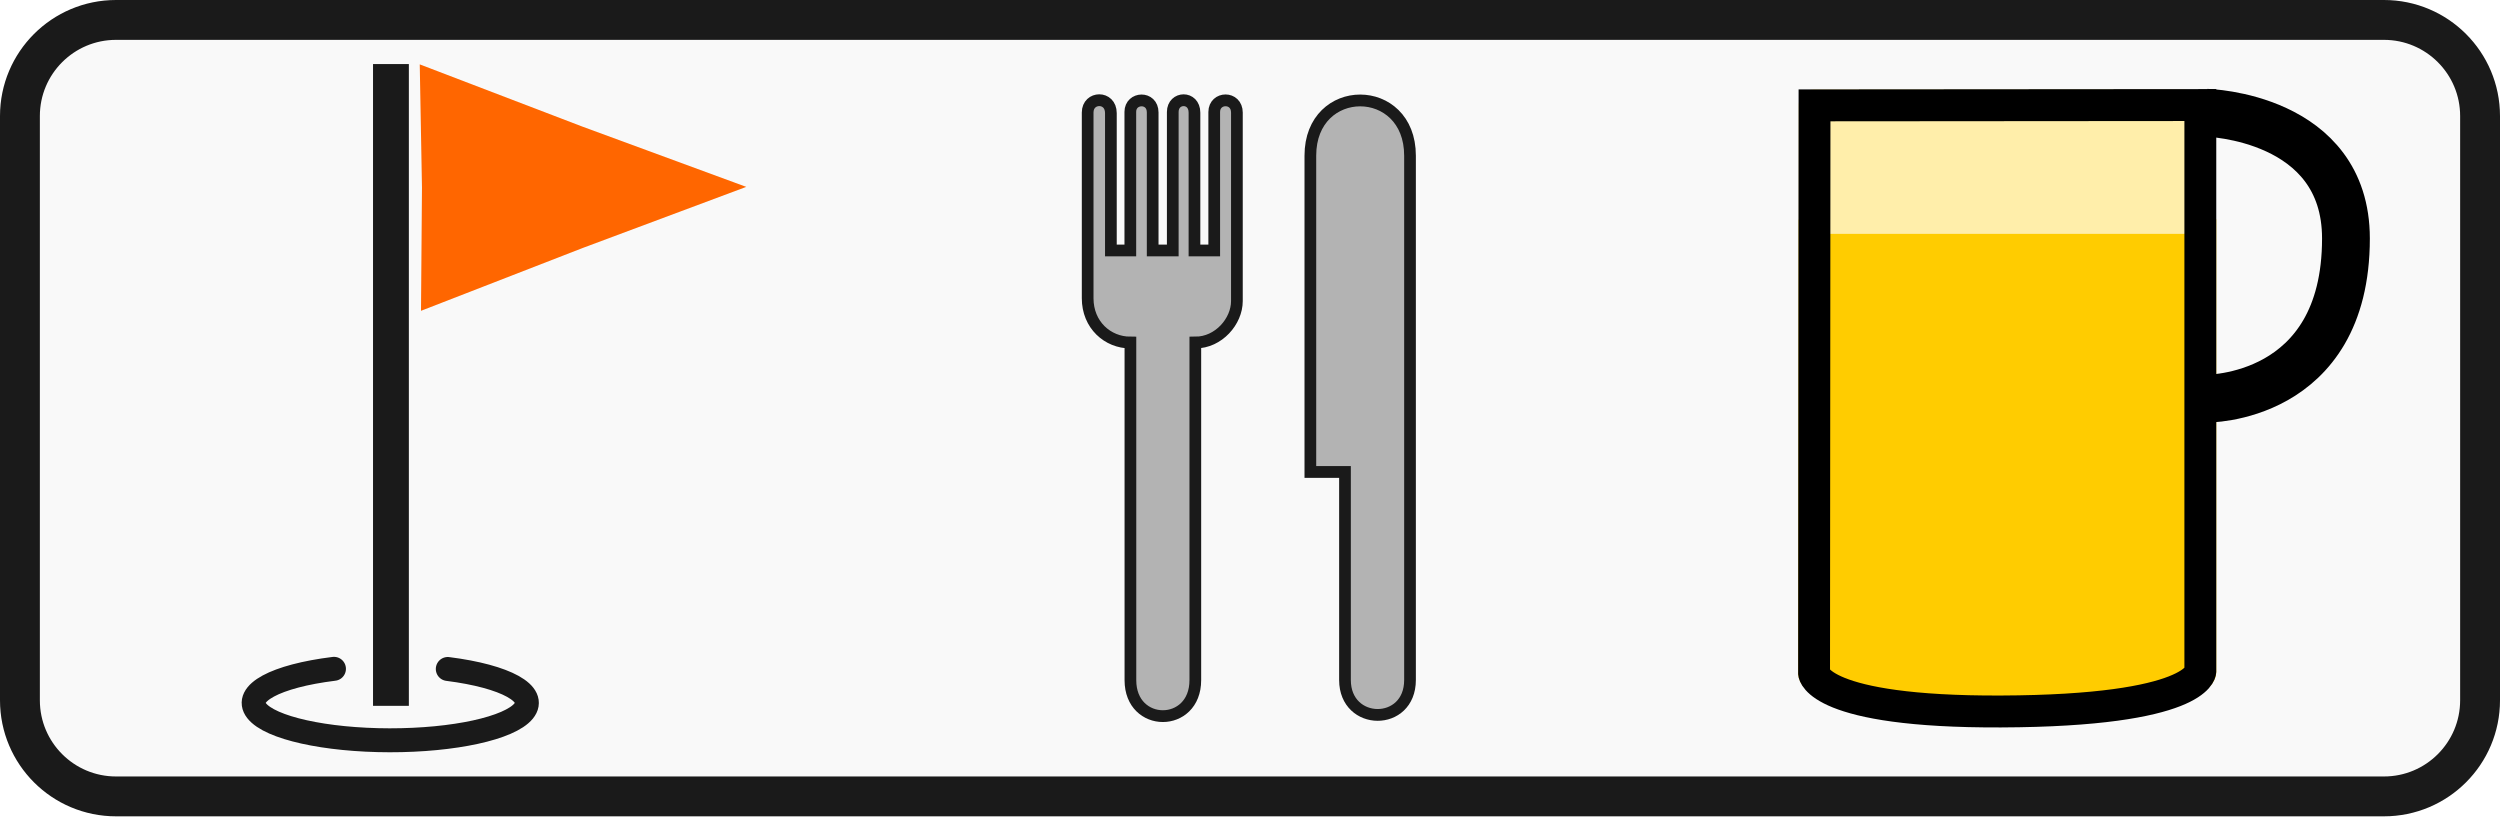
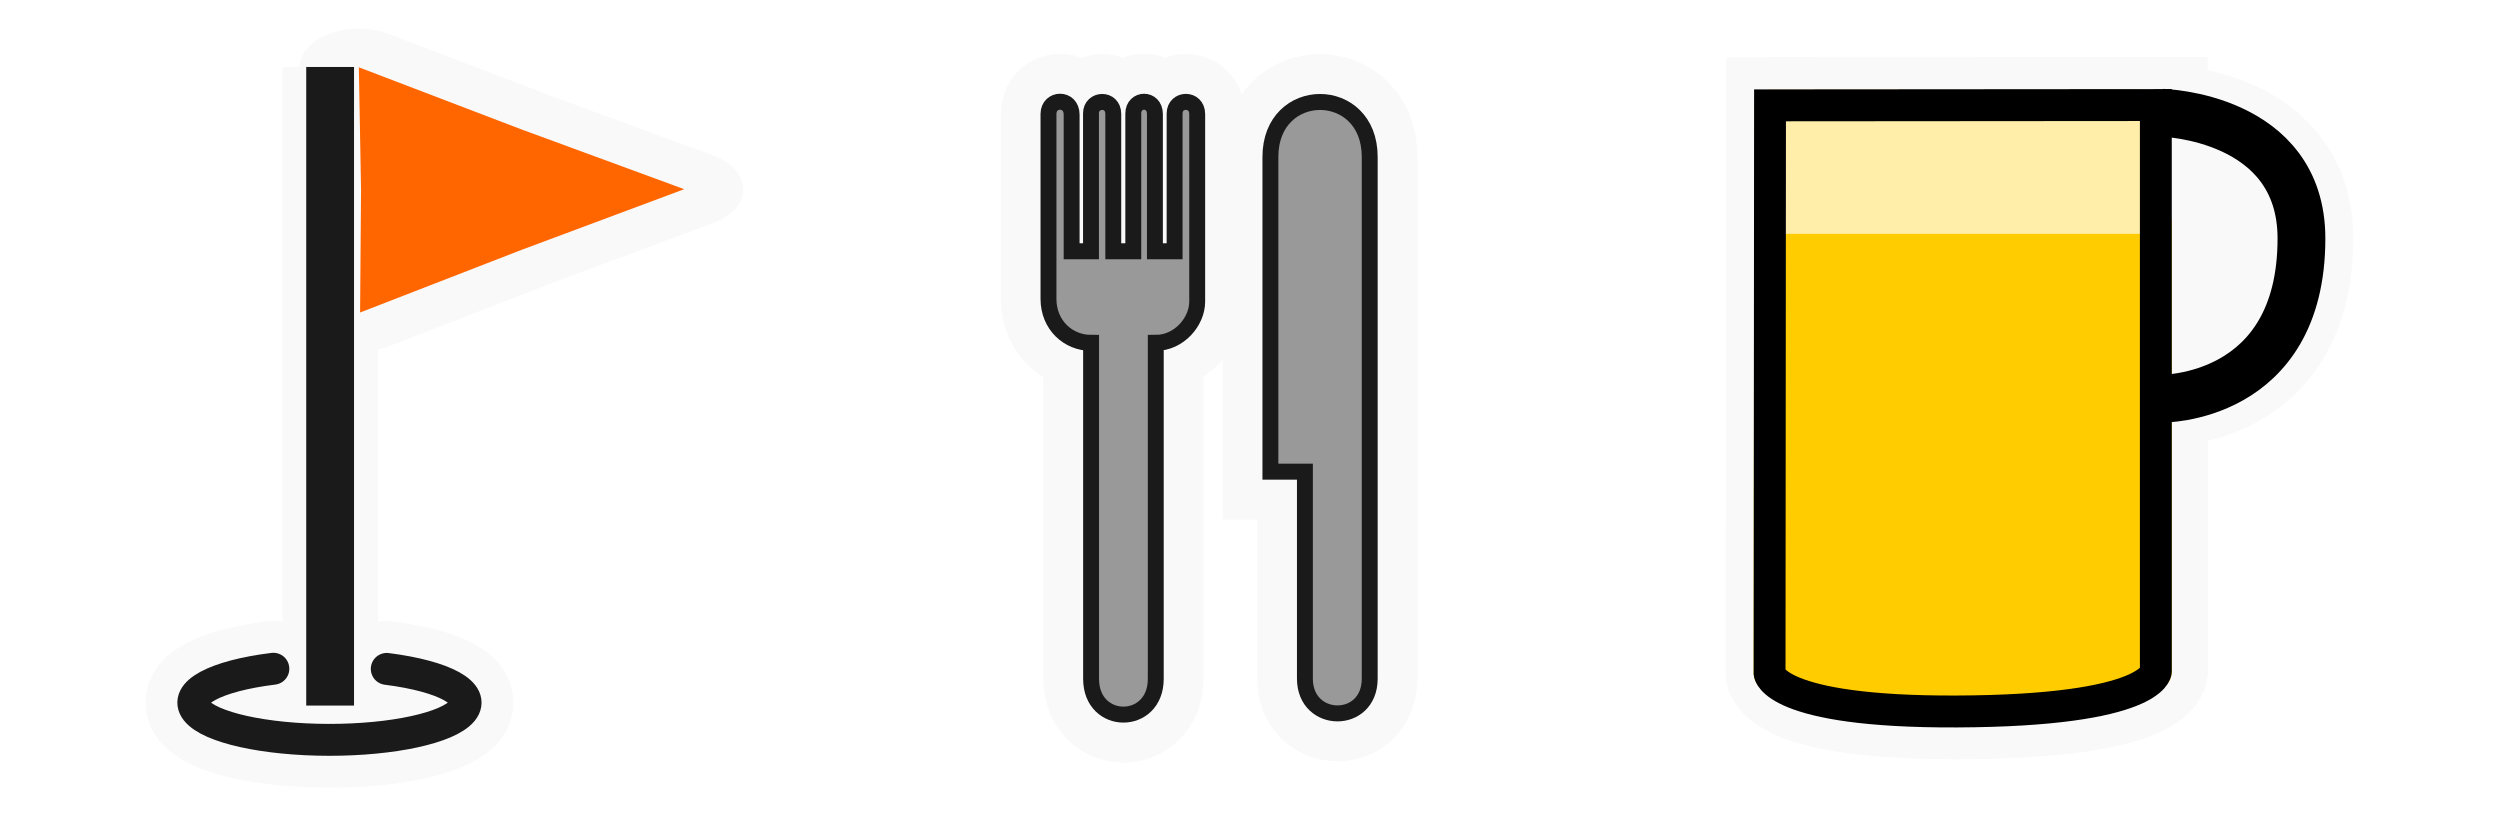
<svg xmlns="http://www.w3.org/2000/svg" height="512" width="1568" version="1.1" viewBox="0 0 1568 512" id="svg3847">
  <defs id="defs3835">
    <filter id="b" style="color-interpolation-filters:sRGB" height="1.167" width="1.127" y="-0.083" x="-0.063">
      <feGaussianBlur stdDeviation="61.201" id="feGaussianBlur3822" />
    </filter>
    <clipPath id="c" clipPathUnits="userSpaceOnUse">
      <path d="m 544.11,364.31 c -11.403,0.069 -22.794,1.091 -33.859,2.678 -4.55,2.3 -6.35,8.019 -3.5,12.339 17.1,90.69 24.71,182.71 33.73,274.26 7.93,97.83 19.07,195.65 29.5,293.41 -4.76,-2.79 1.54,3.269 0,6.059 5.13,65.54 7.361,131.27 11.011,196.9 3.9,38.62 -0.06,77.34 -3.27,115.9 -4.39,72.19 -10.42,146.2 -14.82,219.07 -11.58,18.61 -6.89,41.49 -7.87,62.13 0.37,19.55 -3.409,42.351 -1.959,60.061 -8.86,111.2 -16.71,223.17 -30.18,334.17 -3.95,46.7 -13.481,97.809 -15.841,146.44 4.19,-1.64 7.401,2.911 9.191,-1.639 78.27,-24.43 155.66,-54.31 237.6,-64.25 67.07,-9.35 137.26,-11.011 203.17,-13.691 27.82,0.28 55.48,-2.301 83.12,-4.991 57.02,-7.26 108.48,-34.499 164.32,-46.159 52.32,-13.79 130.57,-24.471 176.76,21.259 5.79,5.04 3.031,9.03 9.031,10.55 12.15,17.03 22.979,35.271 33.309,53.631 18.95,32.14 34.69,77.479 77.17,83.039 46.45,4.81 90.78,-14.42 131.83,-33.92 54.24,-28.95 111.24,-54.399 168.69,-75.319 35.42,-10.54 71.359,-20.63 108.39,-23.72 59.92,-4.22 126.88,0.52 173.22,43.2 16.36,10.64 24.25,33.87 37.13,49.35 10.28,15.03 37.48,30.599 53.4,30.109 15.5,4.14 35.31,4.25 52.35,6.02 97.42,3.34 195.42,-4.76 292.87,3.25 30.11,0.99 57.991,22.24 78.791,38.27 6.55,8.25 16.679,11.69 24.389,18.77 43.16,17.8 82.141,-12.211 122.74,-23.991 2,-1.59 6.749,2.65 4.639,-1.58 35.66,-9.7 74.64,-10.201 109.42,2.539 20.87,4.18 39.51,15.681 59.18,22.691 31.68,15.89 64.531,31.049 98.531,41.609 34.49,6.15 69.84,8.45 104.85,6.32 6.73,0.72 16.199,-3.9 13.959,-12.13 -2.11,-30.3 -14.07,-58.771 -23.77,-87.291 -14.12,-37.85 -28.889,-78.75 -46.409,-113.2 -4.54,-12.19 -9.49,-24.4 -15.87,-35.73 -19.63,-62.15 -40.409,-124.19 -59.309,-186.74 -28.73,-89.44 -56.711,-179.23 -86.711,-268.2 -28.97,-90.52 -56.739,-181.3 -89.259,-270.62 -33.29,-94.42 -72.4,-188.22 -116.57,-277.2 -16.31,-29.51 -30.701,-60.291 -50.391,-87.791 -4.83,-7.55 -13.579,-12.67 -22.459,-13.65 -21.06,-0.82 -42.131,-3.57 -62.341,-9.58 0.43,-1.73 -3.089,0.361 -4.219,-0.909 -99.98,-30.44 -181.23,-99.871 -275.8,-142.01 -34.52,-16.01 -69.241,-33.569 -107.09,-39.989 -76.89,-9.66 -154.79,-1.631 -232.02,-7.081 -58.35,0.4 -116.8,-13.07 -170.12,-35.3 -101.24,-44.75 -199.73,-97.379 -304.53,-133.99 -30.899,-10.506 -64.815,-16.681 -97.141,-16.702 -7.46,-0.005 -14.835,0.318 -22.069,0.991 -35.58,2.79 -72.34,6.52 -104.88,22.22 -12.52,4.51 -24.691,10.67 -38.161,11.73 -29.69,6.79 -59.469,-8.399 -80.789,-28.119 -20.54,-16.3 -41.041,-35.421 -68.061,-39.881 -6.72,-0.872 -13.422,-1.245 -20.109,-1.262 -28.98,-0.076 -57.702,6.536 -86.57,8.283 -48.33,7.69 -97.92,11.15 -146.42,3 -69.38,-11.41 -128.16,-51.91 -187.78,-86.26 -21.86,-13.17 -47,-17.63 -72.09,-17.48 z" id="path3825" style="fill:#feda02" />
    </clipPath>
    <linearGradient id="a" y2="2297" gradientUnits="userSpaceOnUse" x2="520.78" gradientTransform="matrix(0.08241203,0,0,0.08241203,98.34936,-4.871225)" y1="2297" x1="399.22">
      <stop stop-color="#282828" offset="0" id="stop3828" />
      <stop stop-color="#878787" offset=".5" id="stop3830" />
      <stop stop-color="#282828" offset="1" id="stop3832" />
    </linearGradient>
  </defs>
-   <rect style="opacity:1;fill:#f9f9f9;fill-opacity:1;fill-rule:nonzero;stroke:#1a1a1a;stroke-width:25;stroke-linecap:butt;stroke-linejoin:round;stroke-miterlimit:4;stroke-dasharray:none;stroke-opacity:1;paint-order:normal" id="rect823" width="1543" height="487" x="12.5" y="12.5" ry="60.28" />
-   <g id="g854" transform="matrix(1.029491,0,0,1.036293,1020.235,134.1317)" style="stroke-width:0.968;fill:#b3b3b3">
-     <path id="path2360" d="m -237.452,52.82 c 0,12.111 -11.029,25.066 -25.332,25.066 V 282.24 c 0,29.006 -39.539,29.006 -39.539,0 V 77.887 c -13.927,0 -26.048,-10.721 -26.048,-26.788 V -61.357 c 0,-9.79 14.148,-10.168 14.148,0.377 v 83.134 h 11.842 v -83.892 c 0,-8.997 13.619,-9.575 13.619,0.378 v 83.513 h 12.237 v -83.797 c 0,-9.39 13.224,-9.768 13.224,0.382 v 83.418 h 12.04 V -61.64 c 0,-9.292 13.816,-9.67 13.816,0.382 l -0.008,114.082 z" style="fill:#b3b3b3;stroke:#1a1a1a;stroke-width:7.13;stroke-miterlimit:4;stroke-dasharray:none" />
-     <path id="path2362" d="M -131.983,-35.221 V 282.14 c 0,28.367 -39.617,27.948 -39.617,0 V 156.224 h -21.095 V -35.221 c 0,-44.56 60.712,-44.56 60.712,0.003 z" style="fill:#b3b3b3;stroke:#1a1a1a;stroke-width:7.13;stroke-miterlimit:4;stroke-dasharray:none;stroke-opacity:1" />
-   </g>
-   <g id="g871" transform="matrix(1.051729,0,0,1.053302,1416.883,58.27245)" style="stroke-width:1.267">
-     <path style="fill:#ffcc00;stroke:#ffcc00;stroke-width:19.002;stroke-linecap:butt;stroke-linejoin:miter;stroke-miterlimit:4;stroke-dasharray:none;stroke-opacity:1" d="m -265.1,84.869 -0.267,260.796 c 0,0 2.235,17.794 111.381,17.481 117.731,-0.338 118.966,-18.343 118.966,-18.343 V 84.73 Z" id="path828" />
-     <rect ry="0" y="7.41" x="-265.1" height="67.019" width="219.728" id="rect830" style="opacity:1;fill:#ffeeaa;fill-opacity:1;fill-rule:nonzero;stroke:#ffeeaa;stroke-width:19.002;stroke-linecap:round;stroke-linejoin:round;stroke-miterlimit:4;stroke-dasharray:none;stroke-opacity:1;paint-order:normal" />
-     <path id="path820" d="m -265.1,7.413 -0.267,338.252 c 0,0 2.235,23.079 111.381,22.673 117.731,-0.438 118.966,-23.791 118.966,-23.791 V 7.233 Z" style="fill:none;stroke:#000000;stroke-width:19.002;stroke-linecap:butt;stroke-linejoin:miter;stroke-miterlimit:4;stroke-dasharray:none;stroke-opacity:1" />
-     <path id="path824" d="m -31.148,11.847 c 0,0 82.965,2.03 82.965,74.831 0,96.596 -83.519,95.383 -83.519,95.383" style="fill:none;stroke:#000000;stroke-width:28.503;stroke-linecap:butt;stroke-linejoin:miter;stroke-miterlimit:4;stroke-dasharray:none;stroke-opacity:1" />
-   </g>
-   <g id="g828" transform="matrix(1.153249,0,0,1.156292,89.67044,33.6697)" style="stroke-width:0.866">
-     <path d="m 165.754,333.751 a 74.311,20.282 0 0 1 41.266,22.817 74.311,20.282 0 0 1 -72.891,15.865 74.311,20.282 0 0 1 -72.319,-16.059 74.311,20.282 0 0 1 42.081,-22.706" id="path8172" style="fill:none;fill-opacity:1;stroke:#1a1a1a;stroke-width:12.99;stroke-linecap:round;stroke-miterlimit:4;stroke-dasharray:none;stroke-opacity:1" />
-     <path id="path836" d="M 134.86,5.629 V 353.743" style="fill:#333333;stroke:#1a1a1a;stroke-width:19.485;stroke-linecap:butt;stroke-linejoin:miter;stroke-miterlimit:4;stroke-dasharray:none;stroke-opacity:1" />
-     <path transform="matrix(0.6326304,-0.4900791,0.7503349,0.4132007,187.7647,-70.35996)" d="m -77.911,252.727 -97.879,-35.937 -98.476,-34.268 80.062,-66.797 78.915,-68.149 17.817,102.735 z" id="path840" style="opacity:1;fill:#ff6600;fill-opacity:1;fill-rule:nonzero;stroke:none;stroke-width:12.99;stroke-linecap:round;stroke-linejoin:round;stroke-miterlimit:4;stroke-dasharray:none;stroke-opacity:1;paint-order:normal" />
+   <g id="g6112" transform="translate(-30.77495)">
+     <g transform="matrix(1.333322,0,0,1.333322,1053.948,0.00218227)" id="g3530">
+       <g style="fill:#f9f9f9;stroke:#f9f9f9;stroke-width:57.006;stroke-miterlimit:4;stroke-dasharray:none" transform="matrix(0.7888038,0,0,0.789983,276.2269,43.65912)" id="g3518">
+         <path id="path3510" d="m -265.1,84.869 -0.267,260.796 c 0,0 2.235,17.794 111.381,17.481 117.731,-0.338 118.966,-18.343 118.966,-18.343 V 84.73 Z" style="fill:#f9f9f9;stroke:#f9f9f9;stroke-width:57.006;stroke-linecap:butt;stroke-linejoin:miter;stroke-miterlimit:4;stroke-dasharray:none;stroke-opacity:1" />
+         <rect style="opacity:1;fill:#f9f9f9;fill-opacity:1;fill-rule:nonzero;stroke:#f9f9f9;stroke-width:57.006;stroke-linecap:round;stroke-linejoin:round;stroke-miterlimit:4;stroke-dasharray:none;stroke-opacity:1;paint-order:normal" id="rect3512" width="219.728" height="67.019" x="-265.1" y="7.41" ry="0" />
+         <path style="fill:#f9f9f9;stroke:#f9f9f9;stroke-width:57.006;stroke-linecap:butt;stroke-linejoin:miter;stroke-miterlimit:4;stroke-dasharray:none;stroke-opacity:1" d="m -265.1,7.413 -0.267,338.252 c 0,0 2.235,23.079 111.381,22.673 117.731,-0.438 118.966,-23.791 118.966,-23.791 V 7.233 Z" id="path3514" />
+         <path style="fill:#f9f9f9;stroke:#f9f9f9;stroke-width:57.006;stroke-linecap:butt;stroke-linejoin:miter;stroke-miterlimit:4;stroke-dasharray:none;stroke-opacity:1" d="m -31.148,11.847 c 0,0 82.965,2.03 82.965,74.831 0,96.596 -83.519,95.383 -83.519,95.383" id="path3516" />
+       </g>
+       <g id="g871-2" transform="matrix(0.7888038,0,0,0.789983,274.3528,43.70307)" style="stroke-width:1.267">
+         <path style="fill:#ffcc00;stroke:#ffcc00;stroke-width:19.002;stroke-linecap:butt;stroke-linejoin:miter;stroke-miterlimit:4;stroke-dasharray:none;stroke-opacity:1" d="m -265.1,84.869 -0.267,260.796 c 0,0 2.235,17.794 111.381,17.481 117.731,-0.338 118.966,-18.343 118.966,-18.343 V 84.73 Z" id="path828-3" />
+         <rect ry="0" y="7.41" x="-265.1" height="67.019" width="219.728" id="rect830-7" style="opacity:1;fill:#ffeeaa;fill-opacity:1;fill-rule:nonzero;stroke:#ffeeaa;stroke-width:19.002;stroke-linecap:round;stroke-linejoin:round;stroke-miterlimit:4;stroke-dasharray:none;stroke-opacity:1;paint-order:normal" />
+         <path id="path820-5" d="m -265.1,7.413 -0.267,338.252 c 0,0 2.235,23.079 111.381,22.673 117.731,-0.438 118.966,-23.791 118.966,-23.791 V 7.233 Z" style="fill:none;stroke:#000000;stroke-width:19.002;stroke-linecap:butt;stroke-linejoin:miter;stroke-miterlimit:4;stroke-dasharray:none;stroke-opacity:1" />
+         <path id="path824-9" d="m -31.148,11.847 c 0,0 82.965,2.03 82.965,74.831 0,96.596 -83.519,95.383 -83.519,95.383" style="fill:none;stroke:#000000;stroke-width:28.503;stroke-linecap:butt;stroke-linejoin:miter;stroke-miterlimit:4;stroke-dasharray:none;stroke-opacity:1" />
+       </g>
+     </g>
+     <g transform="matrix(1.333322,0,0,1.333322,121.2587,-18.47781)" id="g2715">
+       <g id="g828-6-5" transform="matrix(0.8619266,0,0,0.8629293,-28.80877,40.50636)" style="fill:#f9f9f9;stroke:#f9f9f9;stroke-width:52.179;stroke-miterlimit:4;stroke-dasharray:none">
+         <path style="fill:#f9f9f9;fill-opacity:1;stroke:#f9f9f9;stroke-width:52.179;stroke-linecap:round;stroke-miterlimit:4;stroke-dasharray:none;stroke-opacity:1" d="m 165.754,333.751 a 74.311,20.282 0 0 1 41.266,22.817 74.311,20.282 0 0 1 -72.891,15.865 74.311,20.282 0 0 1 -72.319,-16.059 74.311,20.282 0 0 1 42.081,-22.706" id="path8172-7-6" />
+         <path id="path836-5-2" d="M 134.86,5.629 V 353.743" style="fill:#f9f9f9;stroke:#f9f9f9;stroke-width:52.179;stroke-linecap:butt;stroke-linejoin:miter;stroke-miterlimit:4;stroke-dasharray:none;stroke-opacity:1" />
+         <path transform="matrix(0.6326304,-0.4900791,0.7503349,0.4132007,187.7647,-70.35996)" style="opacity:1;fill:#f9f9f9;fill-opacity:1;fill-rule:nonzero;stroke:#f9f9f9;stroke-width:65.785;stroke-linecap:round;stroke-linejoin:round;stroke-miterlimit:4;stroke-dasharray:none;stroke-opacity:1;paint-order:normal" d="m -77.911,252.727 -97.879,-35.937 -98.476,-34.268 80.062,-66.797 78.915,-68.149 17.817,102.735 z" id="path840-3-9" />
+       </g>
+       <g id="g828-6" transform="matrix(0.8619266,0,0,0.8629293,-28.80877,40.50636)" style="stroke-width:1.16">
+         <path d="m 165.754,333.751 a 74.311,20.282 0 0 1 41.266,22.817 74.311,20.282 0 0 1 -72.891,15.865 74.311,20.282 0 0 1 -72.319,-16.059 74.311,20.282 0 0 1 42.081,-22.706" id="path8172-7" style="fill:none;fill-opacity:1;stroke:#1a1a1a;stroke-width:17.393;stroke-linecap:round;stroke-miterlimit:4;stroke-dasharray:none;stroke-opacity:1" />
+         <path id="path836-5" d="M 134.86,5.629 V 353.743" style="fill:#333333;stroke:#1a1a1a;stroke-width:26.089;stroke-linecap:butt;stroke-linejoin:miter;stroke-miterlimit:4;stroke-dasharray:none;stroke-opacity:1" />
+         <path transform="matrix(0.6326304,-0.4900791,0.7503349,0.4132007,187.7647,-70.35996)" d="m -77.911,252.727 -97.879,-35.937 -98.476,-34.268 80.062,-66.797 78.915,-68.149 17.817,102.735 z" id="path840-3" style="opacity:1;fill:#ff6600;fill-opacity:1;fill-rule:nonzero;stroke:none;stroke-width:17.393;stroke-linecap:round;stroke-linejoin:round;stroke-miterlimit:4;stroke-dasharray:none;stroke-opacity:1;paint-order:normal" />
+       </g>
+     </g>
+     <g transform="matrix(1.333322,0,0,1.333322,533.1202,0.00218201)" id="g1998">
+       <g id="g854-2-9" transform="matrix(0.7694314,0,0,0.7733748,369.1069,101.0509)" style="fill:#f9f9f9;stroke:#f9f9f9;stroke-width:58.336;stroke-miterlimit:4;stroke-dasharray:none">
+         <path id="path2360-7-3" d="m -237.452,52.82 c 0,12.111 -11.029,25.066 -25.332,25.066 V 282.24 c 0,29.006 -39.539,29.006 -39.539,0 V 77.887 c -13.927,0 -26.048,-10.721 -26.048,-26.788 V -61.357 c 0,-9.79 14.148,-10.168 14.148,0.377 v 83.134 h 11.842 v -83.892 c 0,-8.997 13.619,-9.575 13.619,0.378 v 83.513 h 12.237 v -83.797 c 0,-9.39 13.224,-9.768 13.224,0.382 v 83.418 h 12.04 V -61.64 c 0,-9.292 13.816,-9.67 13.816,0.382 l -0.008,114.082 z" style="fill:#f9f9f9;stroke:#f9f9f9;stroke-width:58.336;stroke-miterlimit:4;stroke-dasharray:none" />
+         <path id="path2362-0-6" d="M -131.983,-35.221 V 282.14 c 0,28.367 -39.617,27.948 -39.617,0 V 156.224 h -21.095 V -35.221 c 0,-44.56 60.712,-44.56 60.712,0.003 z" style="fill:#f9f9f9;stroke:#f9f9f9;stroke-width:58.336;stroke-miterlimit:4;stroke-dasharray:none;stroke-opacity:1" />
+       </g>
+       <g id="g854-2" transform="matrix(0.7694314,0,0,0.7733748,369.1069,101.0509)" style="fill:#999999;stroke-width:9.723;stroke-miterlimit:4;stroke-dasharray:none">
+         <path id="path2360-7" d="m -237.452,52.82 c 0,12.111 -11.029,25.066 -25.332,25.066 V 282.24 c 0,29.006 -39.539,29.006 -39.539,0 V 77.887 c -13.927,0 -26.048,-10.721 -26.048,-26.788 V -61.357 c 0,-9.79 14.148,-10.168 14.148,0.377 v 83.134 h 11.842 v -83.892 c 0,-8.997 13.619,-9.575 13.619,0.378 v 83.513 h 12.237 v -83.797 c 0,-9.39 13.224,-9.768 13.224,0.382 v 83.418 h 12.04 V -61.64 c 0,-9.292 13.816,-9.67 13.816,0.382 l -0.008,114.082 z" style="fill:#999999;stroke:#1a1a1a;stroke-width:9.723;stroke-miterlimit:4;stroke-dasharray:none" />
+         <path id="path2362-0" d="M -131.983,-35.221 V 282.14 c 0,28.367 -39.617,27.948 -39.617,0 V 156.224 h -21.095 V -35.221 c 0,-44.56 60.712,-44.56 60.712,0.003 z" style="fill:#999999;stroke:#1a1a1a;stroke-width:9.723;stroke-miterlimit:4;stroke-dasharray:none;stroke-opacity:1" />
+       </g>
+     </g>
  </g>
</svg>
